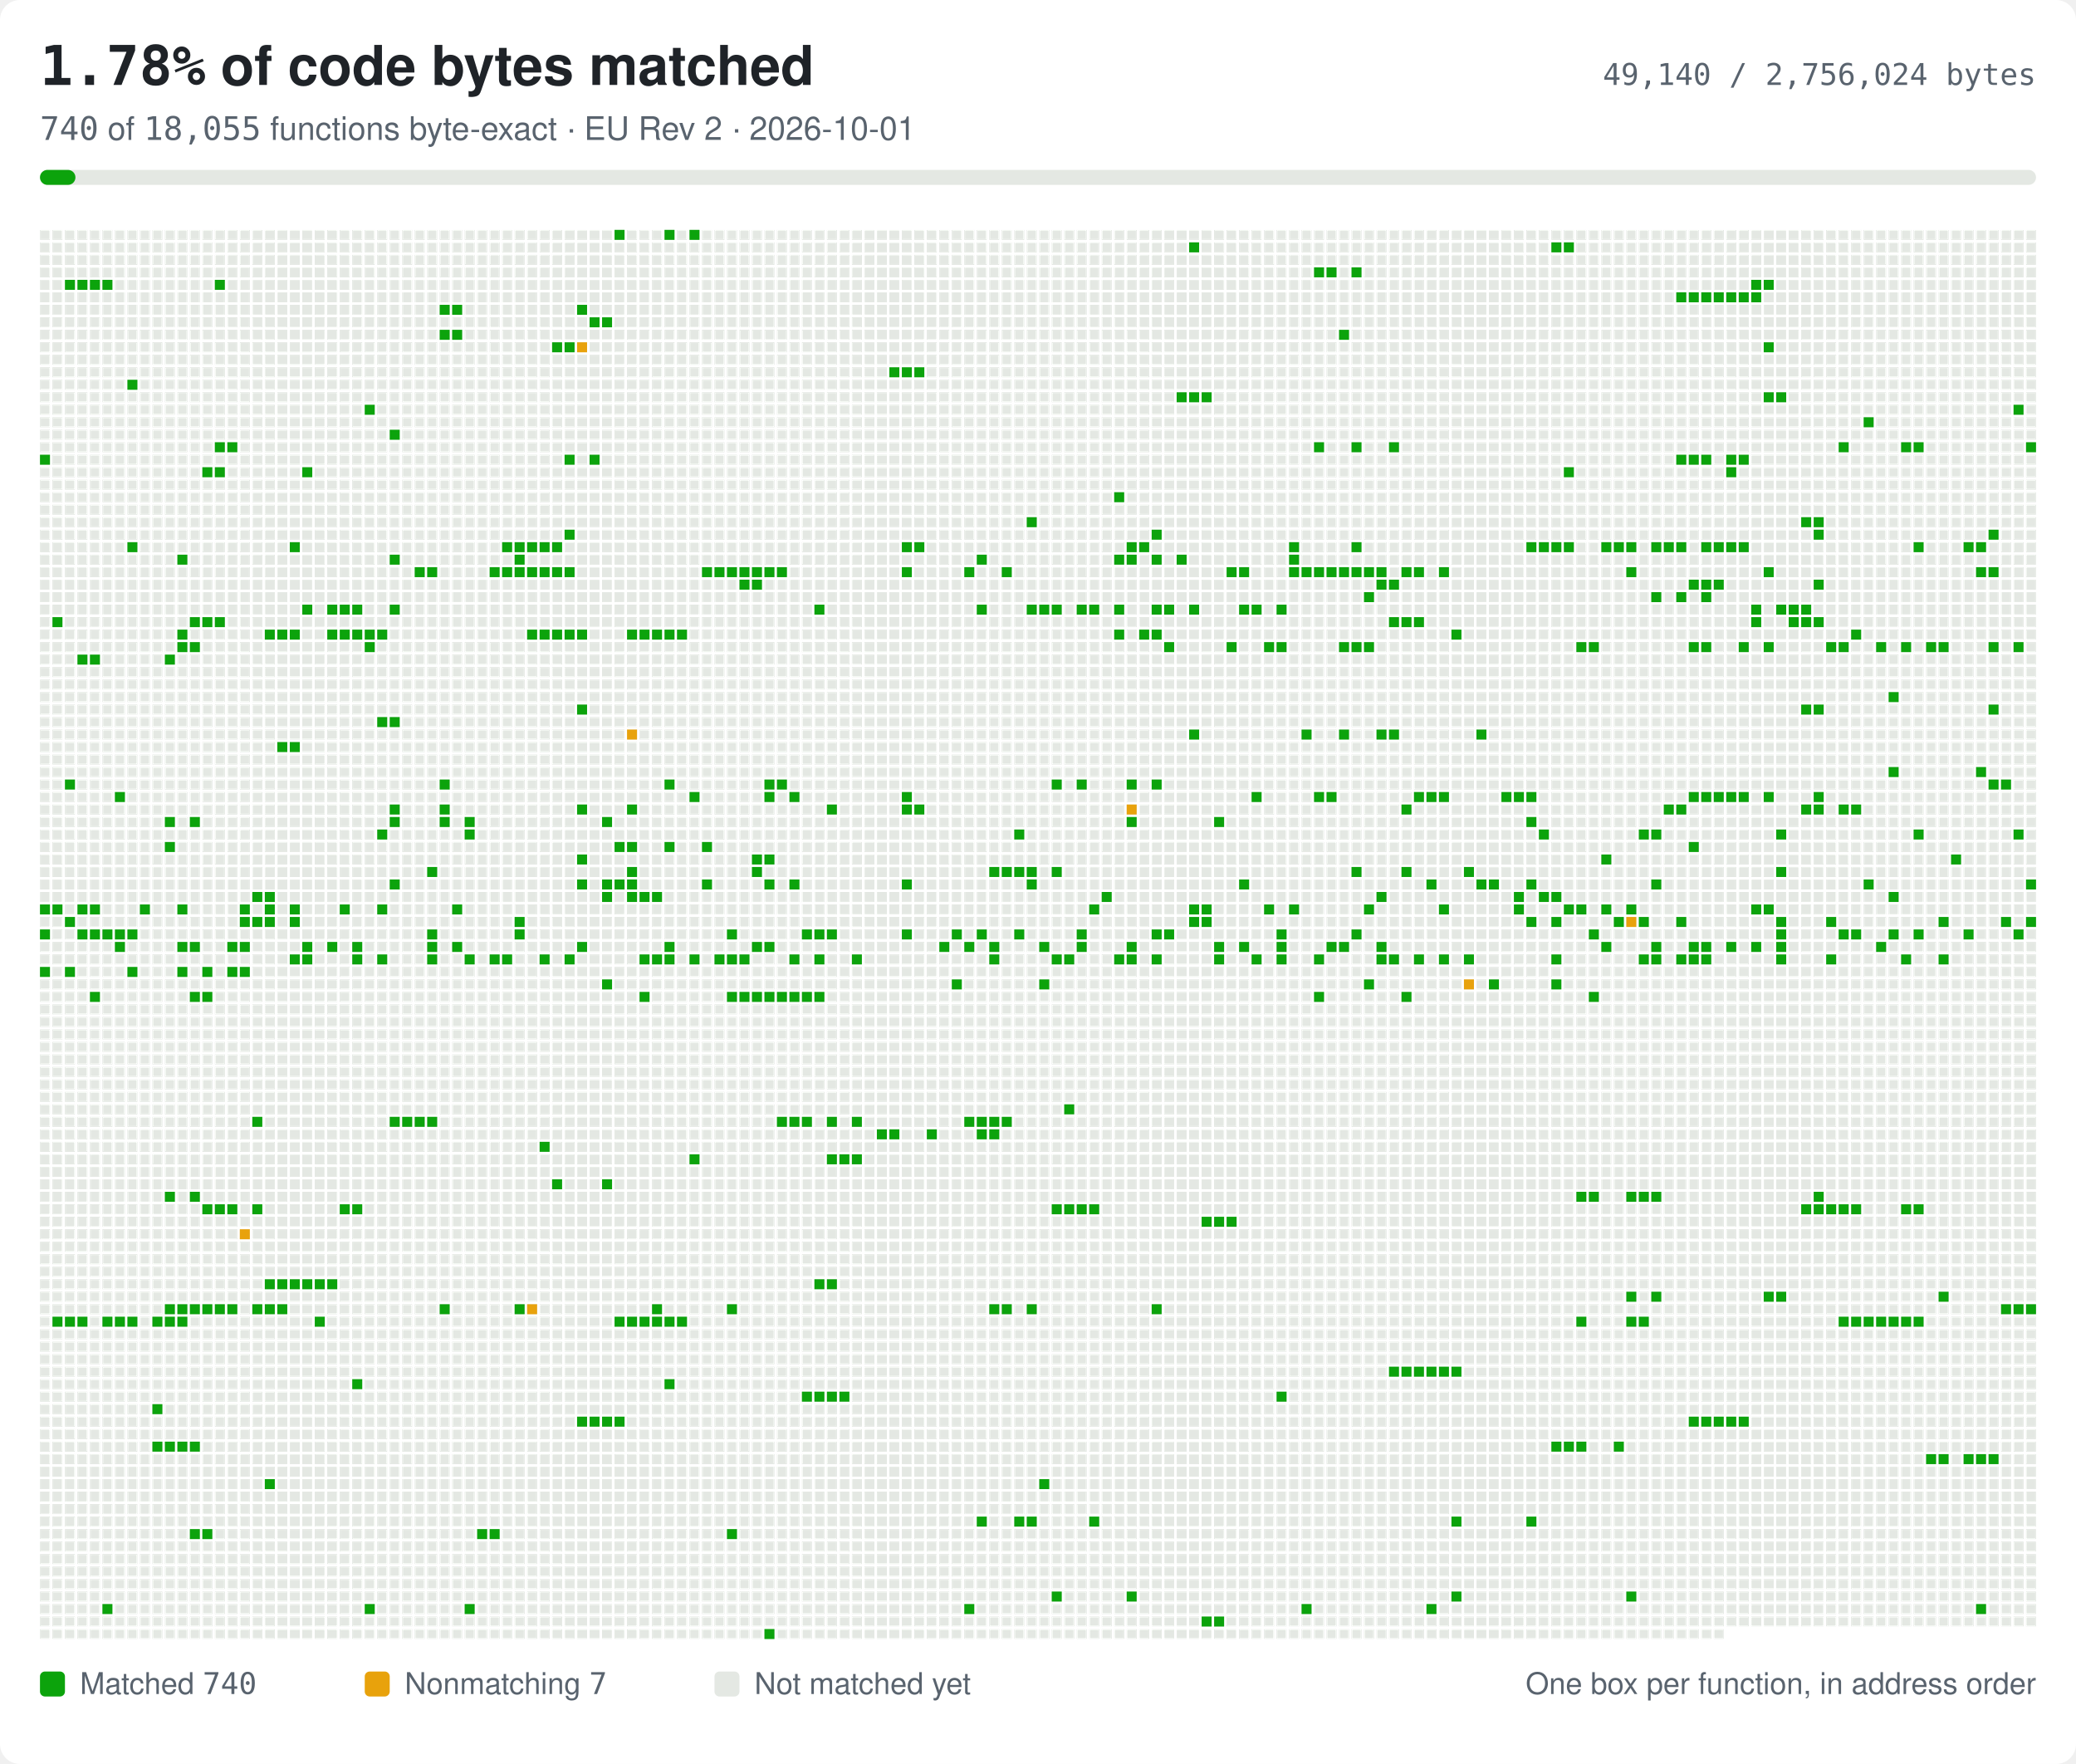
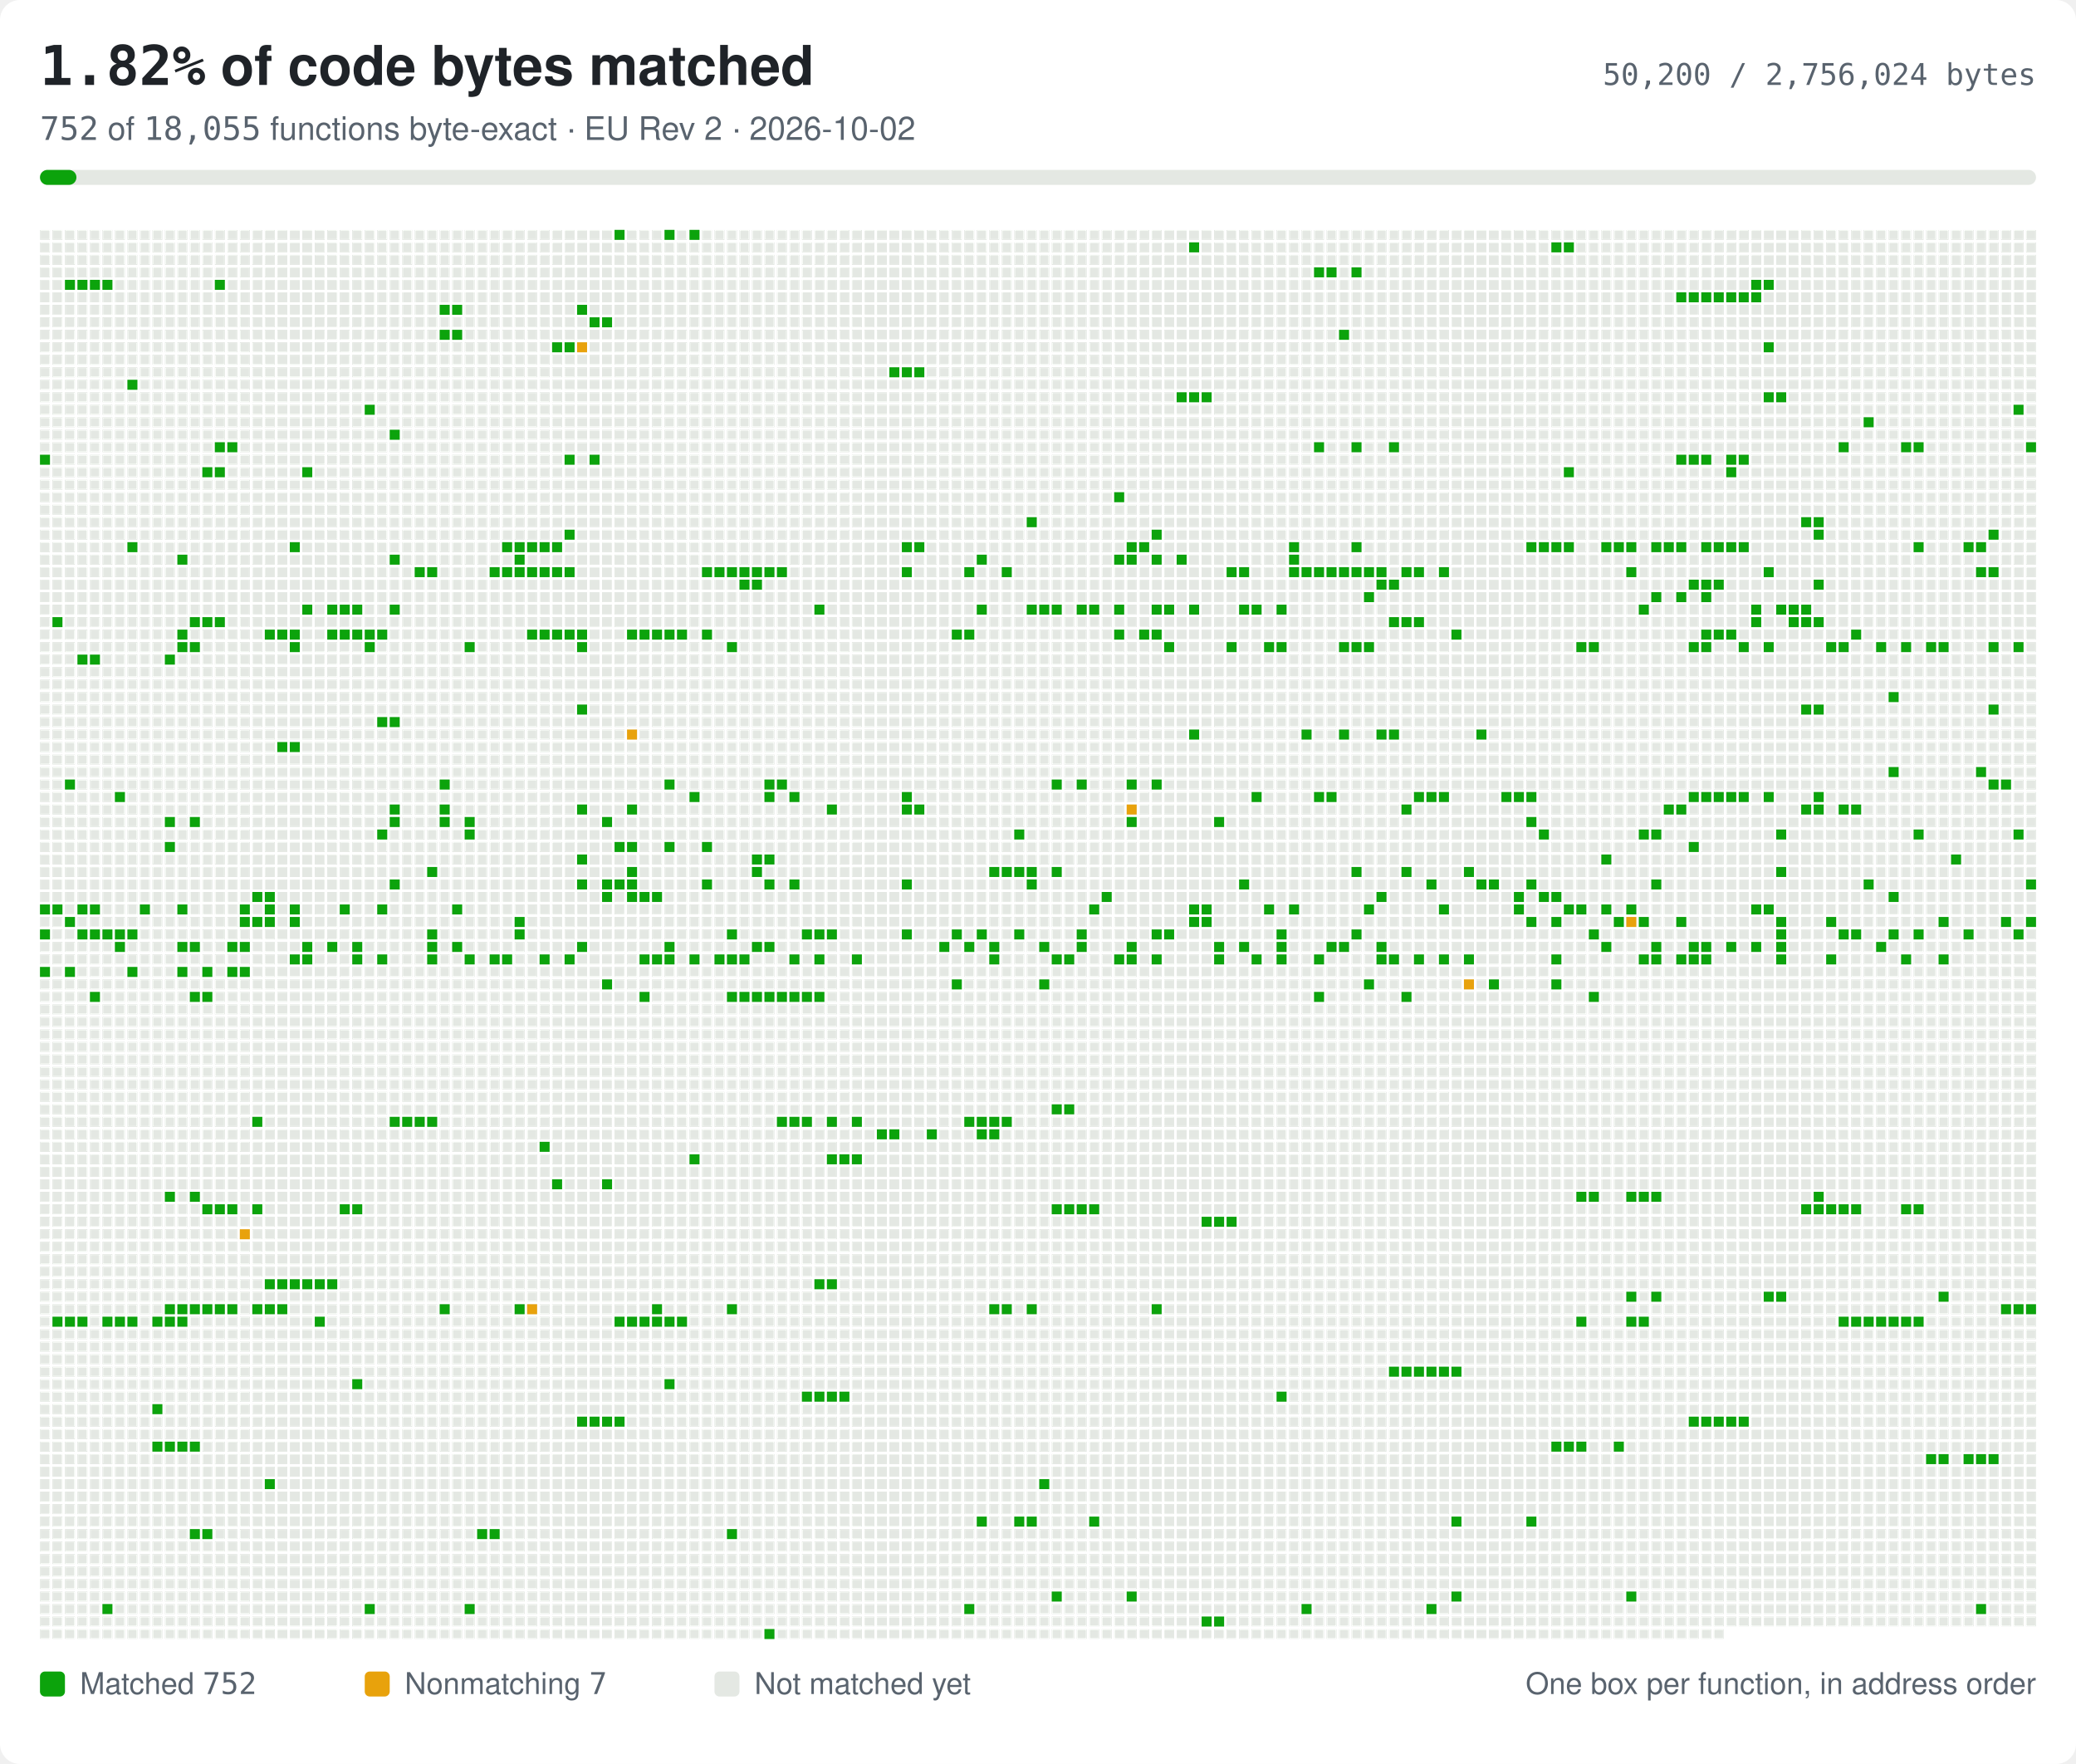
- <svg xmlns="http://www.w3.org/2000/svg" width="831" height="706" viewBox="0 0 831 706" role="img" aria-label="Decompilation progress: 1.78% of code bytes matched, 740 of 18055 functions">
+ <svg xmlns="http://www.w3.org/2000/svg" width="831" height="706" viewBox="0 0 831 706" role="img" aria-label="Decompilation progress: 1.82% of code bytes matched, 752 of 18055 functions">
  <style>
  .surface { fill: #ffffff; } .title { fill: #1f2328; } .muted { fill: #59636e; }
  .empty { fill: #e4e8e3; } .matched { fill: #0ca30c; } .nonmatching { fill: #e8a20c; }
  text { font-family: -apple-system, BlinkMacSystemFont, "Segoe UI", Helvetica, Arial, sans-serif; }
  .figure { font-family: ui-monospace, SFMono-Regular, Menlo, Consolas, monospace; font-variant-numeric: tabular-nums; }
  @media (prefers-color-scheme: dark) {
    .surface { fill: #0d1117; } .title { fill: #e6edf3; } .muted { fill: #9198a1; }
    .empty { fill: #21262d; } .matched { fill: #2ea043; } .nonmatching { fill: #d29922; }
  }
</style>
  <defs>
    <pattern id="box" width="5" height="5" patternUnits="userSpaceOnUse" x="16" y="92">
      <rect class="empty" width="4" height="4" />
    </pattern>
  </defs>
  <rect class="surface" width="831" height="706" rx="8" />
  <text class="title" x="16" y="34" font-size="22" font-weight="600">
-     <tspan class="figure">1.78%</tspan> of code bytes matched</text>
-   <text class="muted figure" x="815" y="34" font-size="12" text-anchor="end">49,140 / 2,756,024 bytes</text>
+     <tspan class="figure">1.82%</tspan> of code bytes matched</text>
+   <text class="muted figure" x="815" y="34" font-size="12" text-anchor="end">50,200 / 2,756,024 bytes</text>
  <text class="muted" x="16" y="56" font-size="13">
-     <tspan class="figure">740</tspan> of <tspan class="figure">18,055</tspan> functions byte-exact · EU Rev 2 · 2026-10-01</text>
+     <tspan class="figure">752</tspan> of <tspan class="figure">18,055</tspan> functions byte-exact · EU Rev 2 · 2026-10-02</text>
  <rect class="empty" x="16" y="68" width="799" height="6" rx="3" />
-   <rect class="matched" x="16" y="68" width="14.2" height="6" rx="3" />
+   <rect class="matched" x="16" y="68" width="14.6" height="6" rx="3" />
  <rect fill="url(#box)" x="16" y="92" width="799" height="559" />
  <rect fill="url(#box)" x="16" y="652" width="674" height="4" />
  <rect class="matched" x="246" y="92" width="4" height="4" />
  <rect class="matched" x="266" y="92" width="4" height="4" />
  <rect class="matched" x="276" y="92" width="4" height="4" />
  <rect class="matched" x="476" y="97" width="4" height="4" />
  <rect class="matched" x="621" y="97" width="4" height="4" />
  <rect class="matched" x="626" y="97" width="4" height="4" />
  <rect class="matched" x="526" y="107" width="4" height="4" />
  <rect class="matched" x="531" y="107" width="4" height="4" />
  <rect class="matched" x="541" y="107" width="4" height="4" />
  <rect class="matched" x="26" y="112" width="4" height="4" />
  <rect class="matched" x="31" y="112" width="4" height="4" />
  <rect class="matched" x="36" y="112" width="4" height="4" />
  <rect class="matched" x="41" y="112" width="4" height="4" />
  <rect class="matched" x="86" y="112" width="4" height="4" />
  <rect class="matched" x="701" y="112" width="4" height="4" />
  <rect class="matched" x="706" y="112" width="4" height="4" />
  <rect class="matched" x="671" y="117" width="4" height="4" />
  <rect class="matched" x="676" y="117" width="4" height="4" />
  <rect class="matched" x="681" y="117" width="4" height="4" />
  <rect class="matched" x="686" y="117" width="4" height="4" />
  <rect class="matched" x="691" y="117" width="4" height="4" />
  <rect class="matched" x="696" y="117" width="4" height="4" />
  <rect class="matched" x="701" y="117" width="4" height="4" />
  <rect class="matched" x="176" y="122" width="4" height="4" />
  <rect class="matched" x="181" y="122" width="4" height="4" />
  <rect class="matched" x="231" y="122" width="4" height="4" />
  <rect class="matched" x="236" y="127" width="4" height="4" />
  <rect class="matched" x="241" y="127" width="4" height="4" />
  <rect class="matched" x="176" y="132" width="4" height="4" />
  <rect class="matched" x="181" y="132" width="4" height="4" />
  <rect class="matched" x="536" y="132" width="4" height="4" />
  <rect class="matched" x="221" y="137" width="4" height="4" />
  <rect class="matched" x="226" y="137" width="4" height="4" />
  <rect class="nonmatching" x="231" y="137" width="4" height="4" />
  <rect class="matched" x="706" y="137" width="4" height="4" />
  <rect class="matched" x="356" y="147" width="4" height="4" />
  <rect class="matched" x="361" y="147" width="4" height="4" />
  <rect class="matched" x="366" y="147" width="4" height="4" />
  <rect class="matched" x="51" y="152" width="4" height="4" />
  <rect class="matched" x="471" y="157" width="4" height="4" />
  <rect class="matched" x="476" y="157" width="4" height="4" />
  <rect class="matched" x="481" y="157" width="4" height="4" />
  <rect class="matched" x="706" y="157" width="4" height="4" />
  <rect class="matched" x="711" y="157" width="4" height="4" />
  <rect class="matched" x="146" y="162" width="4" height="4" />
  <rect class="matched" x="806" y="162" width="4" height="4" />
  <rect class="matched" x="746" y="167" width="4" height="4" />
  <rect class="matched" x="156" y="172" width="4" height="4" />
  <rect class="matched" x="86" y="177" width="4" height="4" />
  <rect class="matched" x="91" y="177" width="4" height="4" />
  <rect class="matched" x="526" y="177" width="4" height="4" />
  <rect class="matched" x="541" y="177" width="4" height="4" />
  <rect class="matched" x="556" y="177" width="4" height="4" />
  <rect class="matched" x="736" y="177" width="4" height="4" />
  <rect class="matched" x="761" y="177" width="4" height="4" />
  <rect class="matched" x="766" y="177" width="4" height="4" />
  <rect class="matched" x="811" y="177" width="4" height="4" />
  <rect class="matched" x="16" y="182" width="4" height="4" />
  <rect class="matched" x="226" y="182" width="4" height="4" />
  <rect class="matched" x="236" y="182" width="4" height="4" />
  <rect class="matched" x="671" y="182" width="4" height="4" />
  <rect class="matched" x="676" y="182" width="4" height="4" />
  <rect class="matched" x="681" y="182" width="4" height="4" />
  <rect class="matched" x="691" y="182" width="4" height="4" />
  <rect class="matched" x="696" y="182" width="4" height="4" />
  <rect class="matched" x="81" y="187" width="4" height="4" />
  <rect class="matched" x="86" y="187" width="4" height="4" />
  <rect class="matched" x="121" y="187" width="4" height="4" />
  <rect class="matched" x="626" y="187" width="4" height="4" />
  <rect class="matched" x="691" y="187" width="4" height="4" />
  <rect class="matched" x="446" y="197" width="4" height="4" />
  <rect class="matched" x="411" y="207" width="4" height="4" />
  <rect class="matched" x="721" y="207" width="4" height="4" />
  <rect class="matched" x="726" y="207" width="4" height="4" />
  <rect class="matched" x="226" y="212" width="4" height="4" />
  <rect class="matched" x="461" y="212" width="4" height="4" />
  <rect class="matched" x="726" y="212" width="4" height="4" />
  <rect class="matched" x="796" y="212" width="4" height="4" />
  <rect class="matched" x="51" y="217" width="4" height="4" />
  <rect class="matched" x="116" y="217" width="4" height="4" />
  <rect class="matched" x="201" y="217" width="4" height="4" />
  <rect class="matched" x="206" y="217" width="4" height="4" />
  <rect class="matched" x="211" y="217" width="4" height="4" />
  <rect class="matched" x="216" y="217" width="4" height="4" />
  <rect class="matched" x="221" y="217" width="4" height="4" />
  <rect class="matched" x="361" y="217" width="4" height="4" />
  <rect class="matched" x="366" y="217" width="4" height="4" />
  <rect class="matched" x="451" y="217" width="4" height="4" />
  <rect class="matched" x="456" y="217" width="4" height="4" />
  <rect class="matched" x="516" y="217" width="4" height="4" />
  <rect class="matched" x="541" y="217" width="4" height="4" />
  <rect class="matched" x="611" y="217" width="4" height="4" />
  <rect class="matched" x="616" y="217" width="4" height="4" />
  <rect class="matched" x="621" y="217" width="4" height="4" />
  <rect class="matched" x="626" y="217" width="4" height="4" />
  <rect class="matched" x="641" y="217" width="4" height="4" />
  <rect class="matched" x="646" y="217" width="4" height="4" />
  <rect class="matched" x="651" y="217" width="4" height="4" />
  <rect class="matched" x="661" y="217" width="4" height="4" />
  <rect class="matched" x="666" y="217" width="4" height="4" />
  <rect class="matched" x="671" y="217" width="4" height="4" />
  <rect class="matched" x="681" y="217" width="4" height="4" />
  <rect class="matched" x="686" y="217" width="4" height="4" />
  <rect class="matched" x="691" y="217" width="4" height="4" />
  <rect class="matched" x="696" y="217" width="4" height="4" />
  <rect class="matched" x="766" y="217" width="4" height="4" />
  <rect class="matched" x="786" y="217" width="4" height="4" />
  <rect class="matched" x="791" y="217" width="4" height="4" />
  <rect class="matched" x="71" y="222" width="4" height="4" />
  <rect class="matched" x="156" y="222" width="4" height="4" />
  <rect class="matched" x="206" y="222" width="4" height="4" />
  <rect class="matched" x="391" y="222" width="4" height="4" />
  <rect class="matched" x="446" y="222" width="4" height="4" />
  <rect class="matched" x="451" y="222" width="4" height="4" />
  <rect class="matched" x="461" y="222" width="4" height="4" />
  <rect class="matched" x="471" y="222" width="4" height="4" />
  <rect class="matched" x="516" y="222" width="4" height="4" />
  <rect class="matched" x="166" y="227" width="4" height="4" />
  <rect class="matched" x="171" y="227" width="4" height="4" />
  <rect class="matched" x="196" y="227" width="4" height="4" />
  <rect class="matched" x="201" y="227" width="4" height="4" />
  <rect class="matched" x="206" y="227" width="4" height="4" />
  <rect class="matched" x="211" y="227" width="4" height="4" />
  <rect class="matched" x="216" y="227" width="4" height="4" />
  <rect class="matched" x="221" y="227" width="4" height="4" />
  <rect class="matched" x="226" y="227" width="4" height="4" />
  <rect class="matched" x="281" y="227" width="4" height="4" />
  <rect class="matched" x="286" y="227" width="4" height="4" />
  <rect class="matched" x="291" y="227" width="4" height="4" />
  <rect class="matched" x="296" y="227" width="4" height="4" />
  <rect class="matched" x="301" y="227" width="4" height="4" />
  <rect class="matched" x="306" y="227" width="4" height="4" />
  <rect class="matched" x="311" y="227" width="4" height="4" />
  <rect class="matched" x="361" y="227" width="4" height="4" />
  <rect class="matched" x="386" y="227" width="4" height="4" />
  <rect class="matched" x="401" y="227" width="4" height="4" />
  <rect class="matched" x="491" y="227" width="4" height="4" />
  <rect class="matched" x="496" y="227" width="4" height="4" />
  <rect class="matched" x="516" y="227" width="4" height="4" />
  <rect class="matched" x="521" y="227" width="4" height="4" />
  <rect class="matched" x="526" y="227" width="4" height="4" />
  <rect class="matched" x="531" y="227" width="4" height="4" />
  <rect class="matched" x="536" y="227" width="4" height="4" />
  <rect class="matched" x="541" y="227" width="4" height="4" />
  <rect class="matched" x="546" y="227" width="4" height="4" />
  <rect class="matched" x="551" y="227" width="4" height="4" />
  <rect class="matched" x="561" y="227" width="4" height="4" />
  <rect class="matched" x="566" y="227" width="4" height="4" />
  <rect class="matched" x="576" y="227" width="4" height="4" />
  <rect class="matched" x="651" y="227" width="4" height="4" />
  <rect class="matched" x="706" y="227" width="4" height="4" />
  <rect class="matched" x="791" y="227" width="4" height="4" />
  <rect class="matched" x="796" y="227" width="4" height="4" />
  <rect class="matched" x="296" y="232" width="4" height="4" />
  <rect class="matched" x="301" y="232" width="4" height="4" />
  <rect class="matched" x="551" y="232" width="4" height="4" />
  <rect class="matched" x="556" y="232" width="4" height="4" />
  <rect class="matched" x="676" y="232" width="4" height="4" />
  <rect class="matched" x="681" y="232" width="4" height="4" />
  <rect class="matched" x="686" y="232" width="4" height="4" />
  <rect class="matched" x="726" y="232" width="4" height="4" />
  <rect class="matched" x="546" y="237" width="4" height="4" />
  <rect class="matched" x="661" y="237" width="4" height="4" />
  <rect class="matched" x="671" y="237" width="4" height="4" />
  <rect class="matched" x="681" y="237" width="4" height="4" />
  <rect class="matched" x="121" y="242" width="4" height="4" />
  <rect class="matched" x="131" y="242" width="4" height="4" />
  <rect class="matched" x="136" y="242" width="4" height="4" />
  <rect class="matched" x="141" y="242" width="4" height="4" />
  <rect class="matched" x="156" y="242" width="4" height="4" />
  <rect class="matched" x="326" y="242" width="4" height="4" />
  <rect class="matched" x="391" y="242" width="4" height="4" />
  <rect class="matched" x="411" y="242" width="4" height="4" />
  <rect class="matched" x="416" y="242" width="4" height="4" />
  <rect class="matched" x="421" y="242" width="4" height="4" />
  <rect class="matched" x="431" y="242" width="4" height="4" />
  <rect class="matched" x="436" y="242" width="4" height="4" />
  <rect class="matched" x="446" y="242" width="4" height="4" />
  <rect class="matched" x="461" y="242" width="4" height="4" />
  <rect class="matched" x="466" y="242" width="4" height="4" />
  <rect class="matched" x="476" y="242" width="4" height="4" />
  <rect class="matched" x="496" y="242" width="4" height="4" />
  <rect class="matched" x="501" y="242" width="4" height="4" />
  <rect class="matched" x="511" y="242" width="4" height="4" />
+   <rect class="matched" x="656" y="242" width="4" height="4" />
  <rect class="matched" x="701" y="242" width="4" height="4" />
  <rect class="matched" x="711" y="242" width="4" height="4" />
  <rect class="matched" x="716" y="242" width="4" height="4" />
  <rect class="matched" x="721" y="242" width="4" height="4" />
  <rect class="matched" x="21" y="247" width="4" height="4" />
  <rect class="matched" x="76" y="247" width="4" height="4" />
  <rect class="matched" x="81" y="247" width="4" height="4" />
  <rect class="matched" x="86" y="247" width="4" height="4" />
  <rect class="matched" x="556" y="247" width="4" height="4" />
  <rect class="matched" x="561" y="247" width="4" height="4" />
  <rect class="matched" x="566" y="247" width="4" height="4" />
  <rect class="matched" x="701" y="247" width="4" height="4" />
  <rect class="matched" x="716" y="247" width="4" height="4" />
  <rect class="matched" x="721" y="247" width="4" height="4" />
  <rect class="matched" x="726" y="247" width="4" height="4" />
  <rect class="matched" x="71" y="252" width="4" height="4" />
  <rect class="matched" x="106" y="252" width="4" height="4" />
  <rect class="matched" x="111" y="252" width="4" height="4" />
  <rect class="matched" x="116" y="252" width="4" height="4" />
  <rect class="matched" x="131" y="252" width="4" height="4" />
  <rect class="matched" x="136" y="252" width="4" height="4" />
  <rect class="matched" x="141" y="252" width="4" height="4" />
  <rect class="matched" x="146" y="252" width="4" height="4" />
  <rect class="matched" x="151" y="252" width="4" height="4" />
  <rect class="matched" x="211" y="252" width="4" height="4" />
  <rect class="matched" x="216" y="252" width="4" height="4" />
  <rect class="matched" x="221" y="252" width="4" height="4" />
  <rect class="matched" x="226" y="252" width="4" height="4" />
  <rect class="matched" x="231" y="252" width="4" height="4" />
  <rect class="matched" x="251" y="252" width="4" height="4" />
  <rect class="matched" x="256" y="252" width="4" height="4" />
  <rect class="matched" x="261" y="252" width="4" height="4" />
  <rect class="matched" x="266" y="252" width="4" height="4" />
  <rect class="matched" x="271" y="252" width="4" height="4" />
+   <rect class="matched" x="281" y="252" width="4" height="4" />
+   <rect class="matched" x="381" y="252" width="4" height="4" />
+   <rect class="matched" x="386" y="252" width="4" height="4" />
  <rect class="matched" x="446" y="252" width="4" height="4" />
  <rect class="matched" x="456" y="252" width="4" height="4" />
  <rect class="matched" x="461" y="252" width="4" height="4" />
  <rect class="matched" x="581" y="252" width="4" height="4" />
+   <rect class="matched" x="681" y="252" width="4" height="4" />
+   <rect class="matched" x="686" y="252" width="4" height="4" />
+   <rect class="matched" x="691" y="252" width="4" height="4" />
  <rect class="matched" x="741" y="252" width="4" height="4" />
  <rect class="matched" x="71" y="257" width="4" height="4" />
  <rect class="matched" x="76" y="257" width="4" height="4" />
+   <rect class="matched" x="116" y="257" width="4" height="4" />
  <rect class="matched" x="146" y="257" width="4" height="4" />
+   <rect class="matched" x="186" y="257" width="4" height="4" />
+   <rect class="matched" x="231" y="257" width="4" height="4" />
+   <rect class="matched" x="291" y="257" width="4" height="4" />
  <rect class="matched" x="466" y="257" width="4" height="4" />
  <rect class="matched" x="491" y="257" width="4" height="4" />
  <rect class="matched" x="506" y="257" width="4" height="4" />
  <rect class="matched" x="511" y="257" width="4" height="4" />
  <rect class="matched" x="536" y="257" width="4" height="4" />
  <rect class="matched" x="541" y="257" width="4" height="4" />
  <rect class="matched" x="546" y="257" width="4" height="4" />
  <rect class="matched" x="631" y="257" width="4" height="4" />
  <rect class="matched" x="636" y="257" width="4" height="4" />
  <rect class="matched" x="676" y="257" width="4" height="4" />
  <rect class="matched" x="681" y="257" width="4" height="4" />
  <rect class="matched" x="696" y="257" width="4" height="4" />
  <rect class="matched" x="706" y="257" width="4" height="4" />
  <rect class="matched" x="731" y="257" width="4" height="4" />
  <rect class="matched" x="736" y="257" width="4" height="4" />
  <rect class="matched" x="751" y="257" width="4" height="4" />
  <rect class="matched" x="761" y="257" width="4" height="4" />
  <rect class="matched" x="771" y="257" width="4" height="4" />
  <rect class="matched" x="776" y="257" width="4" height="4" />
  <rect class="matched" x="796" y="257" width="4" height="4" />
  <rect class="matched" x="806" y="257" width="4" height="4" />
  <rect class="matched" x="31" y="262" width="4" height="4" />
  <rect class="matched" x="36" y="262" width="4" height="4" />
  <rect class="matched" x="66" y="262" width="4" height="4" />
  <rect class="matched" x="756" y="277" width="4" height="4" />
  <rect class="matched" x="231" y="282" width="4" height="4" />
  <rect class="matched" x="721" y="282" width="4" height="4" />
  <rect class="matched" x="726" y="282" width="4" height="4" />
  <rect class="matched" x="796" y="282" width="4" height="4" />
  <rect class="matched" x="151" y="287" width="4" height="4" />
  <rect class="matched" x="156" y="287" width="4" height="4" />
  <rect class="nonmatching" x="251" y="292" width="4" height="4" />
  <rect class="matched" x="476" y="292" width="4" height="4" />
  <rect class="matched" x="521" y="292" width="4" height="4" />
  <rect class="matched" x="536" y="292" width="4" height="4" />
  <rect class="matched" x="551" y="292" width="4" height="4" />
  <rect class="matched" x="556" y="292" width="4" height="4" />
  <rect class="matched" x="591" y="292" width="4" height="4" />
  <rect class="matched" x="111" y="297" width="4" height="4" />
  <rect class="matched" x="116" y="297" width="4" height="4" />
  <rect class="matched" x="756" y="307" width="4" height="4" />
  <rect class="matched" x="791" y="307" width="4" height="4" />
  <rect class="matched" x="26" y="312" width="4" height="4" />
  <rect class="matched" x="176" y="312" width="4" height="4" />
  <rect class="matched" x="266" y="312" width="4" height="4" />
  <rect class="matched" x="306" y="312" width="4" height="4" />
  <rect class="matched" x="311" y="312" width="4" height="4" />
  <rect class="matched" x="421" y="312" width="4" height="4" />
  <rect class="matched" x="431" y="312" width="4" height="4" />
  <rect class="matched" x="451" y="312" width="4" height="4" />
  <rect class="matched" x="461" y="312" width="4" height="4" />
  <rect class="matched" x="796" y="312" width="4" height="4" />
  <rect class="matched" x="801" y="312" width="4" height="4" />
  <rect class="matched" x="46" y="317" width="4" height="4" />
  <rect class="matched" x="276" y="317" width="4" height="4" />
  <rect class="matched" x="306" y="317" width="4" height="4" />
  <rect class="matched" x="316" y="317" width="4" height="4" />
  <rect class="matched" x="361" y="317" width="4" height="4" />
  <rect class="matched" x="501" y="317" width="4" height="4" />
  <rect class="matched" x="526" y="317" width="4" height="4" />
  <rect class="matched" x="531" y="317" width="4" height="4" />
  <rect class="matched" x="566" y="317" width="4" height="4" />
  <rect class="matched" x="571" y="317" width="4" height="4" />
  <rect class="matched" x="576" y="317" width="4" height="4" />
  <rect class="matched" x="601" y="317" width="4" height="4" />
  <rect class="matched" x="606" y="317" width="4" height="4" />
  <rect class="matched" x="611" y="317" width="4" height="4" />
  <rect class="matched" x="676" y="317" width="4" height="4" />
  <rect class="matched" x="681" y="317" width="4" height="4" />
  <rect class="matched" x="686" y="317" width="4" height="4" />
  <rect class="matched" x="691" y="317" width="4" height="4" />
  <rect class="matched" x="696" y="317" width="4" height="4" />
  <rect class="matched" x="706" y="317" width="4" height="4" />
  <rect class="matched" x="726" y="317" width="4" height="4" />
  <rect class="matched" x="156" y="322" width="4" height="4" />
  <rect class="matched" x="176" y="322" width="4" height="4" />
  <rect class="matched" x="231" y="322" width="4" height="4" />
  <rect class="matched" x="251" y="322" width="4" height="4" />
  <rect class="matched" x="331" y="322" width="4" height="4" />
  <rect class="matched" x="361" y="322" width="4" height="4" />
  <rect class="matched" x="366" y="322" width="4" height="4" />
  <rect class="nonmatching" x="451" y="322" width="4" height="4" />
  <rect class="matched" x="561" y="322" width="4" height="4" />
  <rect class="matched" x="666" y="322" width="4" height="4" />
  <rect class="matched" x="671" y="322" width="4" height="4" />
  <rect class="matched" x="721" y="322" width="4" height="4" />
  <rect class="matched" x="726" y="322" width="4" height="4" />
  <rect class="matched" x="736" y="322" width="4" height="4" />
  <rect class="matched" x="741" y="322" width="4" height="4" />
  <rect class="matched" x="66" y="327" width="4" height="4" />
  <rect class="matched" x="76" y="327" width="4" height="4" />
  <rect class="matched" x="156" y="327" width="4" height="4" />
  <rect class="matched" x="176" y="327" width="4" height="4" />
  <rect class="matched" x="186" y="327" width="4" height="4" />
  <rect class="matched" x="241" y="327" width="4" height="4" />
  <rect class="matched" x="451" y="327" width="4" height="4" />
  <rect class="matched" x="486" y="327" width="4" height="4" />
  <rect class="matched" x="611" y="327" width="4" height="4" />
  <rect class="matched" x="151" y="332" width="4" height="4" />
  <rect class="matched" x="186" y="332" width="4" height="4" />
  <rect class="matched" x="406" y="332" width="4" height="4" />
  <rect class="matched" x="616" y="332" width="4" height="4" />
  <rect class="matched" x="656" y="332" width="4" height="4" />
  <rect class="matched" x="661" y="332" width="4" height="4" />
  <rect class="matched" x="711" y="332" width="4" height="4" />
  <rect class="matched" x="766" y="332" width="4" height="4" />
  <rect class="matched" x="806" y="332" width="4" height="4" />
  <rect class="matched" x="66" y="337" width="4" height="4" />
  <rect class="matched" x="246" y="337" width="4" height="4" />
  <rect class="matched" x="251" y="337" width="4" height="4" />
  <rect class="matched" x="266" y="337" width="4" height="4" />
  <rect class="matched" x="281" y="337" width="4" height="4" />
  <rect class="matched" x="676" y="337" width="4" height="4" />
  <rect class="matched" x="231" y="342" width="4" height="4" />
  <rect class="matched" x="301" y="342" width="4" height="4" />
  <rect class="matched" x="306" y="342" width="4" height="4" />
  <rect class="matched" x="641" y="342" width="4" height="4" />
  <rect class="matched" x="781" y="342" width="4" height="4" />
  <rect class="matched" x="171" y="347" width="4" height="4" />
  <rect class="matched" x="251" y="347" width="4" height="4" />
  <rect class="matched" x="301" y="347" width="4" height="4" />
  <rect class="matched" x="396" y="347" width="4" height="4" />
  <rect class="matched" x="401" y="347" width="4" height="4" />
  <rect class="matched" x="406" y="347" width="4" height="4" />
  <rect class="matched" x="411" y="347" width="4" height="4" />
  <rect class="matched" x="421" y="347" width="4" height="4" />
  <rect class="matched" x="541" y="347" width="4" height="4" />
  <rect class="matched" x="561" y="347" width="4" height="4" />
  <rect class="matched" x="586" y="347" width="4" height="4" />
  <rect class="matched" x="711" y="347" width="4" height="4" />
  <rect class="matched" x="156" y="352" width="4" height="4" />
  <rect class="matched" x="231" y="352" width="4" height="4" />
  <rect class="matched" x="241" y="352" width="4" height="4" />
  <rect class="matched" x="246" y="352" width="4" height="4" />
  <rect class="matched" x="251" y="352" width="4" height="4" />
  <rect class="matched" x="281" y="352" width="4" height="4" />
  <rect class="matched" x="306" y="352" width="4" height="4" />
  <rect class="matched" x="316" y="352" width="4" height="4" />
  <rect class="matched" x="361" y="352" width="4" height="4" />
  <rect class="matched" x="411" y="352" width="4" height="4" />
  <rect class="matched" x="496" y="352" width="4" height="4" />
  <rect class="matched" x="571" y="352" width="4" height="4" />
  <rect class="matched" x="591" y="352" width="4" height="4" />
  <rect class="matched" x="596" y="352" width="4" height="4" />
  <rect class="matched" x="611" y="352" width="4" height="4" />
  <rect class="matched" x="661" y="352" width="4" height="4" />
  <rect class="matched" x="746" y="352" width="4" height="4" />
  <rect class="matched" x="811" y="352" width="4" height="4" />
  <rect class="matched" x="101" y="357" width="4" height="4" />
  <rect class="matched" x="106" y="357" width="4" height="4" />
  <rect class="matched" x="241" y="357" width="4" height="4" />
  <rect class="matched" x="251" y="357" width="4" height="4" />
  <rect class="matched" x="256" y="357" width="4" height="4" />
  <rect class="matched" x="261" y="357" width="4" height="4" />
  <rect class="matched" x="441" y="357" width="4" height="4" />
  <rect class="matched" x="551" y="357" width="4" height="4" />
  <rect class="matched" x="606" y="357" width="4" height="4" />
  <rect class="matched" x="616" y="357" width="4" height="4" />
  <rect class="matched" x="621" y="357" width="4" height="4" />
  <rect class="matched" x="756" y="357" width="4" height="4" />
  <rect class="matched" x="16" y="362" width="4" height="4" />
  <rect class="matched" x="21" y="362" width="4" height="4" />
  <rect class="matched" x="31" y="362" width="4" height="4" />
  <rect class="matched" x="36" y="362" width="4" height="4" />
  <rect class="matched" x="56" y="362" width="4" height="4" />
  <rect class="matched" x="71" y="362" width="4" height="4" />
  <rect class="matched" x="96" y="362" width="4" height="4" />
  <rect class="matched" x="106" y="362" width="4" height="4" />
  <rect class="matched" x="116" y="362" width="4" height="4" />
  <rect class="matched" x="136" y="362" width="4" height="4" />
  <rect class="matched" x="151" y="362" width="4" height="4" />
  <rect class="matched" x="181" y="362" width="4" height="4" />
  <rect class="matched" x="436" y="362" width="4" height="4" />
  <rect class="matched" x="476" y="362" width="4" height="4" />
  <rect class="matched" x="481" y="362" width="4" height="4" />
  <rect class="matched" x="506" y="362" width="4" height="4" />
  <rect class="matched" x="516" y="362" width="4" height="4" />
  <rect class="matched" x="546" y="362" width="4" height="4" />
  <rect class="matched" x="576" y="362" width="4" height="4" />
  <rect class="matched" x="606" y="362" width="4" height="4" />
  <rect class="matched" x="626" y="362" width="4" height="4" />
  <rect class="matched" x="631" y="362" width="4" height="4" />
  <rect class="matched" x="641" y="362" width="4" height="4" />
  <rect class="matched" x="651" y="362" width="4" height="4" />
  <rect class="matched" x="701" y="362" width="4" height="4" />
  <rect class="matched" x="706" y="362" width="4" height="4" />
  <rect class="matched" x="26" y="367" width="4" height="4" />
  <rect class="matched" x="96" y="367" width="4" height="4" />
  <rect class="matched" x="101" y="367" width="4" height="4" />
  <rect class="matched" x="106" y="367" width="4" height="4" />
  <rect class="matched" x="116" y="367" width="4" height="4" />
  <rect class="matched" x="206" y="367" width="4" height="4" />
  <rect class="matched" x="476" y="367" width="4" height="4" />
  <rect class="matched" x="481" y="367" width="4" height="4" />
  <rect class="matched" x="611" y="367" width="4" height="4" />
  <rect class="matched" x="621" y="367" width="4" height="4" />
  <rect class="matched" x="646" y="367" width="4" height="4" />
  <rect class="nonmatching" x="651" y="367" width="4" height="4" />
  <rect class="matched" x="656" y="367" width="4" height="4" />
  <rect class="matched" x="671" y="367" width="4" height="4" />
  <rect class="matched" x="711" y="367" width="4" height="4" />
  <rect class="matched" x="731" y="367" width="4" height="4" />
  <rect class="matched" x="776" y="367" width="4" height="4" />
  <rect class="matched" x="801" y="367" width="4" height="4" />
  <rect class="matched" x="811" y="367" width="4" height="4" />
  <rect class="matched" x="16" y="372" width="4" height="4" />
  <rect class="matched" x="31" y="372" width="4" height="4" />
  <rect class="matched" x="36" y="372" width="4" height="4" />
  <rect class="matched" x="41" y="372" width="4" height="4" />
  <rect class="matched" x="46" y="372" width="4" height="4" />
  <rect class="matched" x="51" y="372" width="4" height="4" />
  <rect class="matched" x="171" y="372" width="4" height="4" />
  <rect class="matched" x="206" y="372" width="4" height="4" />
  <rect class="matched" x="291" y="372" width="4" height="4" />
  <rect class="matched" x="321" y="372" width="4" height="4" />
  <rect class="matched" x="326" y="372" width="4" height="4" />
  <rect class="matched" x="331" y="372" width="4" height="4" />
  <rect class="matched" x="361" y="372" width="4" height="4" />
  <rect class="matched" x="381" y="372" width="4" height="4" />
  <rect class="matched" x="391" y="372" width="4" height="4" />
  <rect class="matched" x="406" y="372" width="4" height="4" />
  <rect class="matched" x="431" y="372" width="4" height="4" />
  <rect class="matched" x="461" y="372" width="4" height="4" />
  <rect class="matched" x="466" y="372" width="4" height="4" />
  <rect class="matched" x="511" y="372" width="4" height="4" />
  <rect class="matched" x="541" y="372" width="4" height="4" />
  <rect class="matched" x="636" y="372" width="4" height="4" />
  <rect class="matched" x="711" y="372" width="4" height="4" />
  <rect class="matched" x="736" y="372" width="4" height="4" />
  <rect class="matched" x="741" y="372" width="4" height="4" />
  <rect class="matched" x="756" y="372" width="4" height="4" />
  <rect class="matched" x="766" y="372" width="4" height="4" />
  <rect class="matched" x="786" y="372" width="4" height="4" />
  <rect class="matched" x="806" y="372" width="4" height="4" />
  <rect class="matched" x="46" y="377" width="4" height="4" />
  <rect class="matched" x="71" y="377" width="4" height="4" />
  <rect class="matched" x="76" y="377" width="4" height="4" />
  <rect class="matched" x="91" y="377" width="4" height="4" />
  <rect class="matched" x="96" y="377" width="4" height="4" />
  <rect class="matched" x="121" y="377" width="4" height="4" />
  <rect class="matched" x="131" y="377" width="4" height="4" />
  <rect class="matched" x="141" y="377" width="4" height="4" />
  <rect class="matched" x="171" y="377" width="4" height="4" />
  <rect class="matched" x="181" y="377" width="4" height="4" />
  <rect class="matched" x="231" y="377" width="4" height="4" />
  <rect class="matched" x="266" y="377" width="4" height="4" />
  <rect class="matched" x="301" y="377" width="4" height="4" />
  <rect class="matched" x="306" y="377" width="4" height="4" />
  <rect class="matched" x="376" y="377" width="4" height="4" />
  <rect class="matched" x="386" y="377" width="4" height="4" />
  <rect class="matched" x="396" y="377" width="4" height="4" />
  <rect class="matched" x="416" y="377" width="4" height="4" />
  <rect class="matched" x="431" y="377" width="4" height="4" />
  <rect class="matched" x="451" y="377" width="4" height="4" />
  <rect class="matched" x="486" y="377" width="4" height="4" />
  <rect class="matched" x="496" y="377" width="4" height="4" />
  <rect class="matched" x="511" y="377" width="4" height="4" />
  <rect class="matched" x="531" y="377" width="4" height="4" />
  <rect class="matched" x="536" y="377" width="4" height="4" />
  <rect class="matched" x="551" y="377" width="4" height="4" />
  <rect class="matched" x="641" y="377" width="4" height="4" />
  <rect class="matched" x="661" y="377" width="4" height="4" />
  <rect class="matched" x="676" y="377" width="4" height="4" />
  <rect class="matched" x="681" y="377" width="4" height="4" />
  <rect class="matched" x="691" y="377" width="4" height="4" />
  <rect class="matched" x="701" y="377" width="4" height="4" />
  <rect class="matched" x="711" y="377" width="4" height="4" />
  <rect class="matched" x="751" y="377" width="4" height="4" />
  <rect class="matched" x="116" y="382" width="4" height="4" />
  <rect class="matched" x="121" y="382" width="4" height="4" />
  <rect class="matched" x="141" y="382" width="4" height="4" />
  <rect class="matched" x="151" y="382" width="4" height="4" />
  <rect class="matched" x="171" y="382" width="4" height="4" />
  <rect class="matched" x="186" y="382" width="4" height="4" />
  <rect class="matched" x="196" y="382" width="4" height="4" />
  <rect class="matched" x="201" y="382" width="4" height="4" />
  <rect class="matched" x="216" y="382" width="4" height="4" />
  <rect class="matched" x="226" y="382" width="4" height="4" />
  <rect class="matched" x="256" y="382" width="4" height="4" />
  <rect class="matched" x="261" y="382" width="4" height="4" />
  <rect class="matched" x="266" y="382" width="4" height="4" />
  <rect class="matched" x="276" y="382" width="4" height="4" />
  <rect class="matched" x="286" y="382" width="4" height="4" />
  <rect class="matched" x="291" y="382" width="4" height="4" />
  <rect class="matched" x="296" y="382" width="4" height="4" />
  <rect class="matched" x="316" y="382" width="4" height="4" />
  <rect class="matched" x="326" y="382" width="4" height="4" />
  <rect class="matched" x="341" y="382" width="4" height="4" />
  <rect class="matched" x="396" y="382" width="4" height="4" />
  <rect class="matched" x="421" y="382" width="4" height="4" />
  <rect class="matched" x="426" y="382" width="4" height="4" />
  <rect class="matched" x="446" y="382" width="4" height="4" />
  <rect class="matched" x="451" y="382" width="4" height="4" />
  <rect class="matched" x="461" y="382" width="4" height="4" />
  <rect class="matched" x="486" y="382" width="4" height="4" />
  <rect class="matched" x="501" y="382" width="4" height="4" />
  <rect class="matched" x="511" y="382" width="4" height="4" />
  <rect class="matched" x="526" y="382" width="4" height="4" />
  <rect class="matched" x="551" y="382" width="4" height="4" />
  <rect class="matched" x="556" y="382" width="4" height="4" />
  <rect class="matched" x="566" y="382" width="4" height="4" />
  <rect class="matched" x="576" y="382" width="4" height="4" />
  <rect class="matched" x="586" y="382" width="4" height="4" />
  <rect class="matched" x="621" y="382" width="4" height="4" />
  <rect class="matched" x="656" y="382" width="4" height="4" />
  <rect class="matched" x="661" y="382" width="4" height="4" />
  <rect class="matched" x="671" y="382" width="4" height="4" />
  <rect class="matched" x="676" y="382" width="4" height="4" />
  <rect class="matched" x="681" y="382" width="4" height="4" />
  <rect class="matched" x="711" y="382" width="4" height="4" />
  <rect class="matched" x="731" y="382" width="4" height="4" />
  <rect class="matched" x="761" y="382" width="4" height="4" />
  <rect class="matched" x="776" y="382" width="4" height="4" />
  <rect class="matched" x="16" y="387" width="4" height="4" />
  <rect class="matched" x="26" y="387" width="4" height="4" />
  <rect class="matched" x="51" y="387" width="4" height="4" />
  <rect class="matched" x="71" y="387" width="4" height="4" />
  <rect class="matched" x="81" y="387" width="4" height="4" />
  <rect class="matched" x="91" y="387" width="4" height="4" />
  <rect class="matched" x="96" y="387" width="4" height="4" />
  <rect class="matched" x="241" y="392" width="4" height="4" />
  <rect class="matched" x="381" y="392" width="4" height="4" />
  <rect class="matched" x="416" y="392" width="4" height="4" />
  <rect class="matched" x="546" y="392" width="4" height="4" />
  <rect class="nonmatching" x="586" y="392" width="4" height="4" />
  <rect class="matched" x="596" y="392" width="4" height="4" />
  <rect class="matched" x="621" y="392" width="4" height="4" />
  <rect class="matched" x="36" y="397" width="4" height="4" />
  <rect class="matched" x="76" y="397" width="4" height="4" />
  <rect class="matched" x="81" y="397" width="4" height="4" />
  <rect class="matched" x="256" y="397" width="4" height="4" />
  <rect class="matched" x="291" y="397" width="4" height="4" />
  <rect class="matched" x="296" y="397" width="4" height="4" />
  <rect class="matched" x="301" y="397" width="4" height="4" />
  <rect class="matched" x="306" y="397" width="4" height="4" />
  <rect class="matched" x="311" y="397" width="4" height="4" />
  <rect class="matched" x="316" y="397" width="4" height="4" />
  <rect class="matched" x="321" y="397" width="4" height="4" />
  <rect class="matched" x="326" y="397" width="4" height="4" />
  <rect class="matched" x="526" y="397" width="4" height="4" />
  <rect class="matched" x="561" y="397" width="4" height="4" />
  <rect class="matched" x="636" y="397" width="4" height="4" />
+   <rect class="matched" x="421" y="442" width="4" height="4" />
  <rect class="matched" x="426" y="442" width="4" height="4" />
  <rect class="matched" x="101" y="447" width="4" height="4" />
  <rect class="matched" x="156" y="447" width="4" height="4" />
  <rect class="matched" x="161" y="447" width="4" height="4" />
  <rect class="matched" x="166" y="447" width="4" height="4" />
  <rect class="matched" x="171" y="447" width="4" height="4" />
  <rect class="matched" x="311" y="447" width="4" height="4" />
  <rect class="matched" x="316" y="447" width="4" height="4" />
  <rect class="matched" x="321" y="447" width="4" height="4" />
  <rect class="matched" x="331" y="447" width="4" height="4" />
  <rect class="matched" x="341" y="447" width="4" height="4" />
  <rect class="matched" x="386" y="447" width="4" height="4" />
  <rect class="matched" x="391" y="447" width="4" height="4" />
  <rect class="matched" x="396" y="447" width="4" height="4" />
  <rect class="matched" x="401" y="447" width="4" height="4" />
  <rect class="matched" x="351" y="452" width="4" height="4" />
  <rect class="matched" x="356" y="452" width="4" height="4" />
  <rect class="matched" x="371" y="452" width="4" height="4" />
  <rect class="matched" x="391" y="452" width="4" height="4" />
  <rect class="matched" x="396" y="452" width="4" height="4" />
  <rect class="matched" x="216" y="457" width="4" height="4" />
  <rect class="matched" x="276" y="462" width="4" height="4" />
  <rect class="matched" x="331" y="462" width="4" height="4" />
  <rect class="matched" x="336" y="462" width="4" height="4" />
  <rect class="matched" x="341" y="462" width="4" height="4" />
  <rect class="matched" x="221" y="472" width="4" height="4" />
  <rect class="matched" x="241" y="472" width="4" height="4" />
  <rect class="matched" x="66" y="477" width="4" height="4" />
  <rect class="matched" x="76" y="477" width="4" height="4" />
  <rect class="matched" x="631" y="477" width="4" height="4" />
  <rect class="matched" x="636" y="477" width="4" height="4" />
  <rect class="matched" x="651" y="477" width="4" height="4" />
  <rect class="matched" x="656" y="477" width="4" height="4" />
  <rect class="matched" x="661" y="477" width="4" height="4" />
  <rect class="matched" x="726" y="477" width="4" height="4" />
  <rect class="matched" x="81" y="482" width="4" height="4" />
  <rect class="matched" x="86" y="482" width="4" height="4" />
  <rect class="matched" x="91" y="482" width="4" height="4" />
  <rect class="matched" x="101" y="482" width="4" height="4" />
  <rect class="matched" x="136" y="482" width="4" height="4" />
  <rect class="matched" x="141" y="482" width="4" height="4" />
  <rect class="matched" x="421" y="482" width="4" height="4" />
  <rect class="matched" x="426" y="482" width="4" height="4" />
  <rect class="matched" x="431" y="482" width="4" height="4" />
  <rect class="matched" x="436" y="482" width="4" height="4" />
  <rect class="matched" x="721" y="482" width="4" height="4" />
  <rect class="matched" x="726" y="482" width="4" height="4" />
  <rect class="matched" x="731" y="482" width="4" height="4" />
  <rect class="matched" x="736" y="482" width="4" height="4" />
  <rect class="matched" x="741" y="482" width="4" height="4" />
  <rect class="matched" x="761" y="482" width="4" height="4" />
  <rect class="matched" x="766" y="482" width="4" height="4" />
  <rect class="matched" x="481" y="487" width="4" height="4" />
  <rect class="matched" x="486" y="487" width="4" height="4" />
  <rect class="matched" x="491" y="487" width="4" height="4" />
  <rect class="nonmatching" x="96" y="492" width="4" height="4" />
  <rect class="matched" x="106" y="512" width="4" height="4" />
  <rect class="matched" x="111" y="512" width="4" height="4" />
  <rect class="matched" x="116" y="512" width="4" height="4" />
  <rect class="matched" x="121" y="512" width="4" height="4" />
  <rect class="matched" x="126" y="512" width="4" height="4" />
  <rect class="matched" x="131" y="512" width="4" height="4" />
  <rect class="matched" x="326" y="512" width="4" height="4" />
  <rect class="matched" x="331" y="512" width="4" height="4" />
  <rect class="matched" x="651" y="517" width="4" height="4" />
  <rect class="matched" x="661" y="517" width="4" height="4" />
  <rect class="matched" x="706" y="517" width="4" height="4" />
  <rect class="matched" x="711" y="517" width="4" height="4" />
  <rect class="matched" x="776" y="517" width="4" height="4" />
  <rect class="matched" x="66" y="522" width="4" height="4" />
  <rect class="matched" x="71" y="522" width="4" height="4" />
  <rect class="matched" x="76" y="522" width="4" height="4" />
  <rect class="matched" x="81" y="522" width="4" height="4" />
  <rect class="matched" x="86" y="522" width="4" height="4" />
  <rect class="matched" x="91" y="522" width="4" height="4" />
  <rect class="matched" x="101" y="522" width="4" height="4" />
  <rect class="matched" x="106" y="522" width="4" height="4" />
  <rect class="matched" x="111" y="522" width="4" height="4" />
  <rect class="matched" x="176" y="522" width="4" height="4" />
  <rect class="matched" x="206" y="522" width="4" height="4" />
  <rect class="nonmatching" x="211" y="522" width="4" height="4" />
  <rect class="matched" x="261" y="522" width="4" height="4" />
  <rect class="matched" x="291" y="522" width="4" height="4" />
  <rect class="matched" x="396" y="522" width="4" height="4" />
  <rect class="matched" x="401" y="522" width="4" height="4" />
  <rect class="matched" x="411" y="522" width="4" height="4" />
  <rect class="matched" x="461" y="522" width="4" height="4" />
  <rect class="matched" x="801" y="522" width="4" height="4" />
  <rect class="matched" x="806" y="522" width="4" height="4" />
  <rect class="matched" x="811" y="522" width="4" height="4" />
  <rect class="matched" x="21" y="527" width="4" height="4" />
  <rect class="matched" x="26" y="527" width="4" height="4" />
  <rect class="matched" x="31" y="527" width="4" height="4" />
  <rect class="matched" x="41" y="527" width="4" height="4" />
  <rect class="matched" x="46" y="527" width="4" height="4" />
  <rect class="matched" x="51" y="527" width="4" height="4" />
  <rect class="matched" x="61" y="527" width="4" height="4" />
  <rect class="matched" x="66" y="527" width="4" height="4" />
  <rect class="matched" x="71" y="527" width="4" height="4" />
  <rect class="matched" x="126" y="527" width="4" height="4" />
  <rect class="matched" x="246" y="527" width="4" height="4" />
  <rect class="matched" x="251" y="527" width="4" height="4" />
  <rect class="matched" x="256" y="527" width="4" height="4" />
  <rect class="matched" x="261" y="527" width="4" height="4" />
  <rect class="matched" x="266" y="527" width="4" height="4" />
  <rect class="matched" x="271" y="527" width="4" height="4" />
  <rect class="matched" x="631" y="527" width="4" height="4" />
  <rect class="matched" x="651" y="527" width="4" height="4" />
  <rect class="matched" x="656" y="527" width="4" height="4" />
  <rect class="matched" x="736" y="527" width="4" height="4" />
  <rect class="matched" x="741" y="527" width="4" height="4" />
  <rect class="matched" x="746" y="527" width="4" height="4" />
  <rect class="matched" x="751" y="527" width="4" height="4" />
  <rect class="matched" x="756" y="527" width="4" height="4" />
  <rect class="matched" x="761" y="527" width="4" height="4" />
  <rect class="matched" x="766" y="527" width="4" height="4" />
  <rect class="matched" x="556" y="547" width="4" height="4" />
  <rect class="matched" x="561" y="547" width="4" height="4" />
  <rect class="matched" x="566" y="547" width="4" height="4" />
  <rect class="matched" x="571" y="547" width="4" height="4" />
  <rect class="matched" x="576" y="547" width="4" height="4" />
  <rect class="matched" x="581" y="547" width="4" height="4" />
  <rect class="matched" x="141" y="552" width="4" height="4" />
  <rect class="matched" x="266" y="552" width="4" height="4" />
  <rect class="matched" x="321" y="557" width="4" height="4" />
  <rect class="matched" x="326" y="557" width="4" height="4" />
  <rect class="matched" x="331" y="557" width="4" height="4" />
  <rect class="matched" x="336" y="557" width="4" height="4" />
  <rect class="matched" x="511" y="557" width="4" height="4" />
  <rect class="matched" x="61" y="562" width="4" height="4" />
  <rect class="matched" x="231" y="567" width="4" height="4" />
  <rect class="matched" x="236" y="567" width="4" height="4" />
  <rect class="matched" x="241" y="567" width="4" height="4" />
  <rect class="matched" x="246" y="567" width="4" height="4" />
  <rect class="matched" x="676" y="567" width="4" height="4" />
  <rect class="matched" x="681" y="567" width="4" height="4" />
  <rect class="matched" x="686" y="567" width="4" height="4" />
  <rect class="matched" x="691" y="567" width="4" height="4" />
  <rect class="matched" x="696" y="567" width="4" height="4" />
  <rect class="matched" x="61" y="577" width="4" height="4" />
  <rect class="matched" x="66" y="577" width="4" height="4" />
  <rect class="matched" x="71" y="577" width="4" height="4" />
  <rect class="matched" x="76" y="577" width="4" height="4" />
  <rect class="matched" x="621" y="577" width="4" height="4" />
  <rect class="matched" x="626" y="577" width="4" height="4" />
  <rect class="matched" x="631" y="577" width="4" height="4" />
  <rect class="matched" x="646" y="577" width="4" height="4" />
  <rect class="matched" x="771" y="582" width="4" height="4" />
  <rect class="matched" x="776" y="582" width="4" height="4" />
  <rect class="matched" x="786" y="582" width="4" height="4" />
  <rect class="matched" x="791" y="582" width="4" height="4" />
  <rect class="matched" x="796" y="582" width="4" height="4" />
  <rect class="matched" x="106" y="592" width="4" height="4" />
  <rect class="matched" x="416" y="592" width="4" height="4" />
  <rect class="matched" x="391" y="607" width="4" height="4" />
  <rect class="matched" x="406" y="607" width="4" height="4" />
  <rect class="matched" x="411" y="607" width="4" height="4" />
  <rect class="matched" x="436" y="607" width="4" height="4" />
  <rect class="matched" x="581" y="607" width="4" height="4" />
  <rect class="matched" x="611" y="607" width="4" height="4" />
  <rect class="matched" x="76" y="612" width="4" height="4" />
  <rect class="matched" x="81" y="612" width="4" height="4" />
  <rect class="matched" x="191" y="612" width="4" height="4" />
  <rect class="matched" x="196" y="612" width="4" height="4" />
  <rect class="matched" x="291" y="612" width="4" height="4" />
  <rect class="matched" x="421" y="637" width="4" height="4" />
  <rect class="matched" x="451" y="637" width="4" height="4" />
  <rect class="matched" x="581" y="637" width="4" height="4" />
  <rect class="matched" x="651" y="637" width="4" height="4" />
  <rect class="matched" x="41" y="642" width="4" height="4" />
  <rect class="matched" x="146" y="642" width="4" height="4" />
  <rect class="matched" x="186" y="642" width="4" height="4" />
  <rect class="matched" x="386" y="642" width="4" height="4" />
  <rect class="matched" x="521" y="642" width="4" height="4" />
  <rect class="matched" x="571" y="642" width="4" height="4" />
  <rect class="matched" x="791" y="642" width="4" height="4" />
  <rect class="matched" x="481" y="647" width="4" height="4" />
  <rect class="matched" x="486" y="647" width="4" height="4" />
  <rect class="matched" x="306" y="652" width="4" height="4" />
  <rect class="matched" x="16" y="669" width="10" height="10" rx="2" />
-   <text class="muted" x="32" y="678" font-size="12">Matched <tspan class="figure">740</tspan>
+   <text class="muted" x="32" y="678" font-size="12">Matched <tspan class="figure">752</tspan>
  </text>
  <rect class="nonmatching" x="146" y="669" width="10" height="10" rx="2" />
  <text class="muted" x="162" y="678" font-size="12">Nonmatching <tspan class="figure">7</tspan>
  </text>
  <rect class="empty" x="286" y="669" width="10" height="10" rx="2" />
  <text class="muted" x="302" y="678" font-size="12">Not matched yet</text>
  <text class="muted" x="815" y="678" font-size="12" text-anchor="end">One box per function, in address order</text>
</svg>
